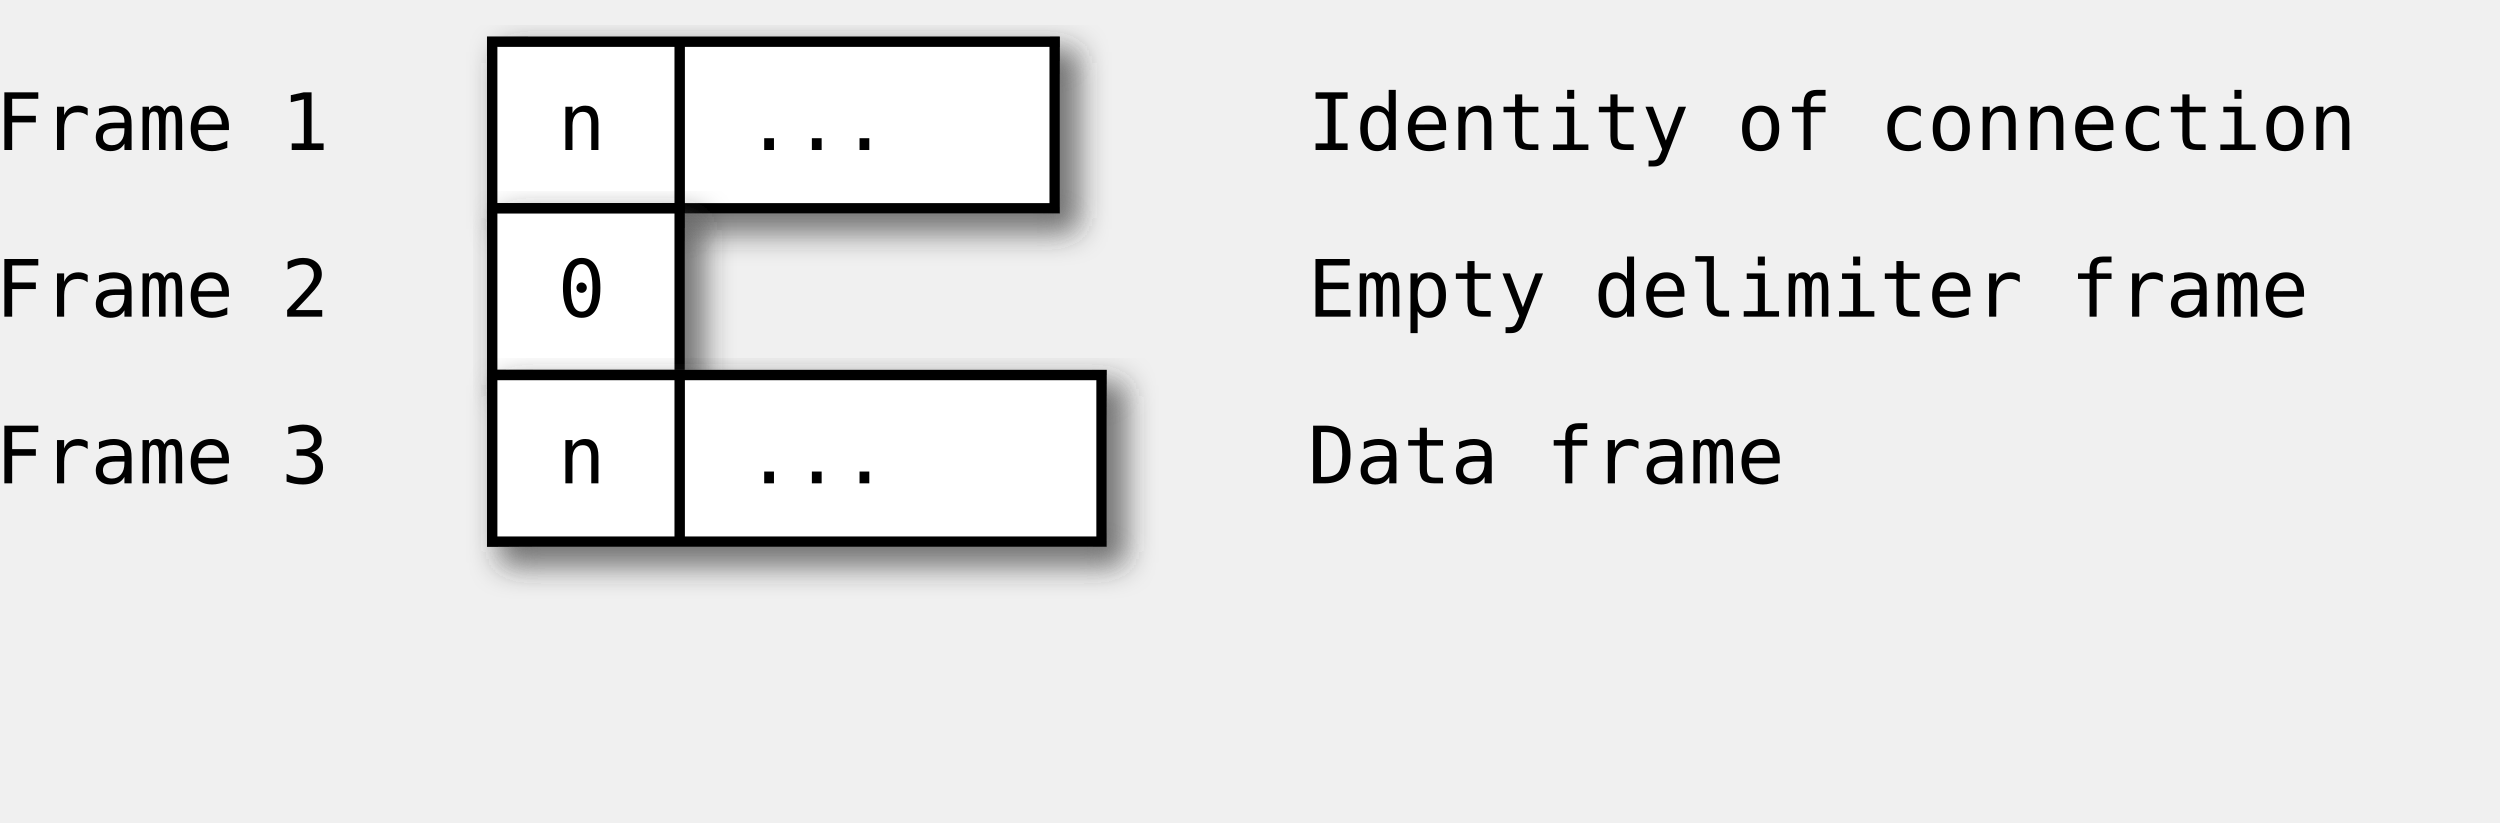
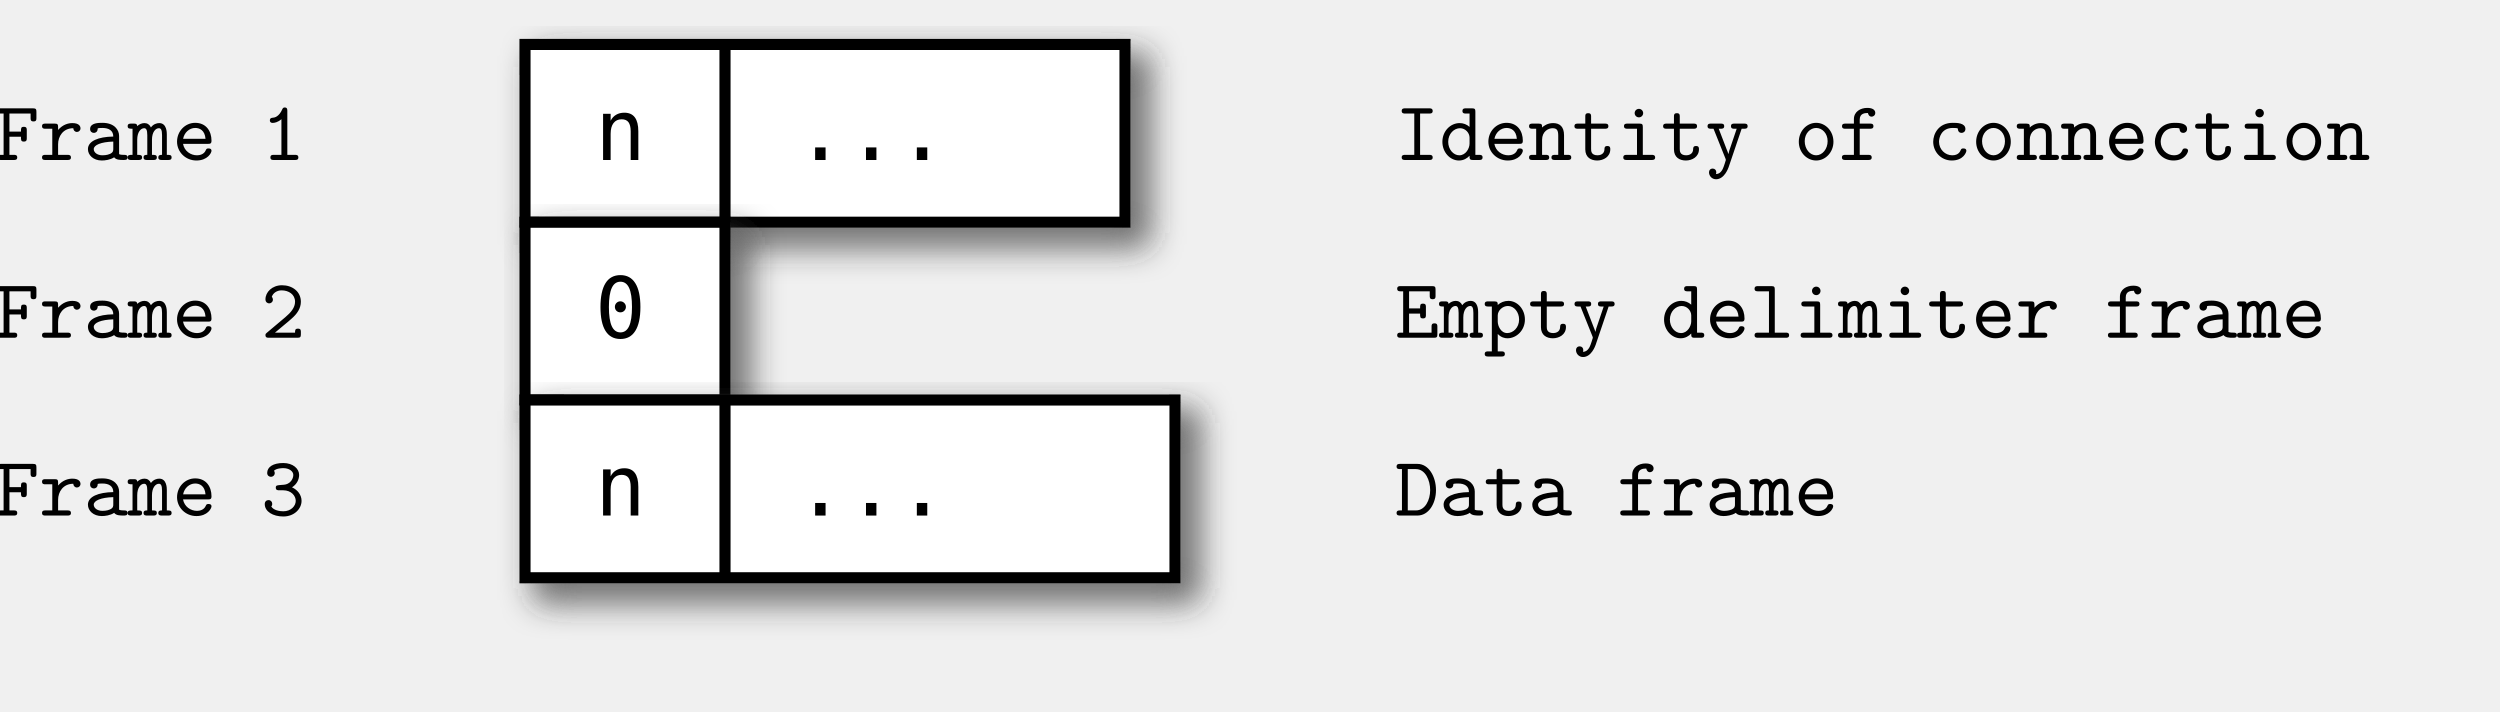
- <svg xmlns="http://www.w3.org/2000/svg" width="480px" height="158px" version="1.1">
+ <svg xmlns="http://www.w3.org/2000/svg" width="450px" height="128px" version="1.1">
  <defs>
    <filter id="dsFilter" width="150%" height="150%">
      <feOffset result="offOut" in="SourceGraphic" dx="3" dy="3" />
      <feColorMatrix result="matrixOut" in="offOut" type="matrix" values="0.2 0 0 0 0 0 0.2 0 0 0 0 0 0.2 0 0 0 0 0 1 0" />
      <feGaussianBlur result="blurOut" in="matrixOut" stdDeviation="3" />
      <feBlend in="SourceGraphic" in2="blurOut" mode="normal" />
    </filter>
    <marker id="iPointer" viewBox="0 0 10 10" refX="5" refY="5" markerUnits="strokeWidth" markerWidth="8" markerHeight="7" orient="auto">
      <path d="M 10 0 L 10 10 L 0 5 z" />
    </marker>
    <marker id="Pointer" viewBox="0 0 10 10" refX="5" refY="5" markerUnits="strokeWidth" markerWidth="8" markerHeight="7" orient="auto">
      <path d="M 0 0 L 10 5 L 0 10 z" />
    </marker>
  </defs>
  <g id="boxes" stroke="black" stroke-width="2" fill="none">
    <g id="group0">
      <path id="path0" filter="url(#dsFilter)" fill="#fff" d="M 94.5 8 L 202.5 8 L 202.5 40 L 130.5 40 L 94.5 40 Z" />
      <text x="107.1" y="28.8" id="text0" fill="#000" stroke="none" style="font-family:Consolas,Monaco,Anonymous Pro,Anonymous,Bitstream Sans Mono,monospace;font-size:15.2px">n</text>
      <text x="143.1" y="28.8" id="text0" fill="#000" stroke="none" style="font-family:Consolas,Monaco,Anonymous Pro,Anonymous,Bitstream Sans Mono,monospace;font-size:15.2px">... </text>
    </g>
    <g id="group6">
      <path id="path6" filter="url(#dsFilter)" fill="#fff" d="M 94.5 40 L 130.5 40 L 130.5 72 L 94.5 72 Z" />
      <text x="107.1" y="60.8" id="text6" fill="#000" stroke="none" style="font-family:Consolas,Monaco,Anonymous Pro,Anonymous,Bitstream Sans Mono,monospace;font-size:15.2px">0</text>
    </g>
    <g id="group9">
      <path id="path9" filter="url(#dsFilter)" fill="#fff" d="M 94.5 72 L 130.5 72 L 211.5 72 L 211.5 104 L 94.5 104 Z" />
      <text x="107.1" y="92.8" id="text9" fill="#000" stroke="none" style="font-family:Consolas,Monaco,Anonymous Pro,Anonymous,Bitstream Sans Mono,monospace;font-size:15.2px">n</text>
      <text x="143.1" y="92.8" id="text9" fill="#000" stroke="none" style="font-family:Consolas,Monaco,Anonymous Pro,Anonymous,Bitstream Sans Mono,monospace;font-size:15.2px">... </text>
    </g>
  </g>
  <g id="lines" stroke="black" stroke-width="2" fill="none">
    <g id="group130">
      <path id="path130" d="M 130.5 8 L 130.5 40 " />
    </g>
    <g id="group135">
      <path id="path135" d="M 130.5 72 L 130.5 104 " />
    </g>
  </g>
-   <g id="text" fill="black" style="font-family:Consolas,Monaco,Anonymous Pro,Anonymous,Bitstream Sans Mono,monospace;font-size:15.2px">
+   <g id="text" fill="black" style="font-family:LMMono10,monospace;font-size:15.2px">
    <text x="-0.9" y="28.8" id="text0" fill="#000">Frame 1 </text>
    <text x="251.1" y="28.8" id="text3" fill="#000">Identity of connection</text>
    <text x="-0.9" y="60.8" id="text4" fill="#000">Frame 2 </text>
    <text x="251.1" y="60.8" id="text6" fill="#000">Empty delimiter frame</text>
    <text x="-0.9" y="92.8" id="text7" fill="#000">Frame 3 </text>
    <text x="251.1" y="92.8" id="text10" fill="#000">Data frame</text>
  </g>
</svg>
